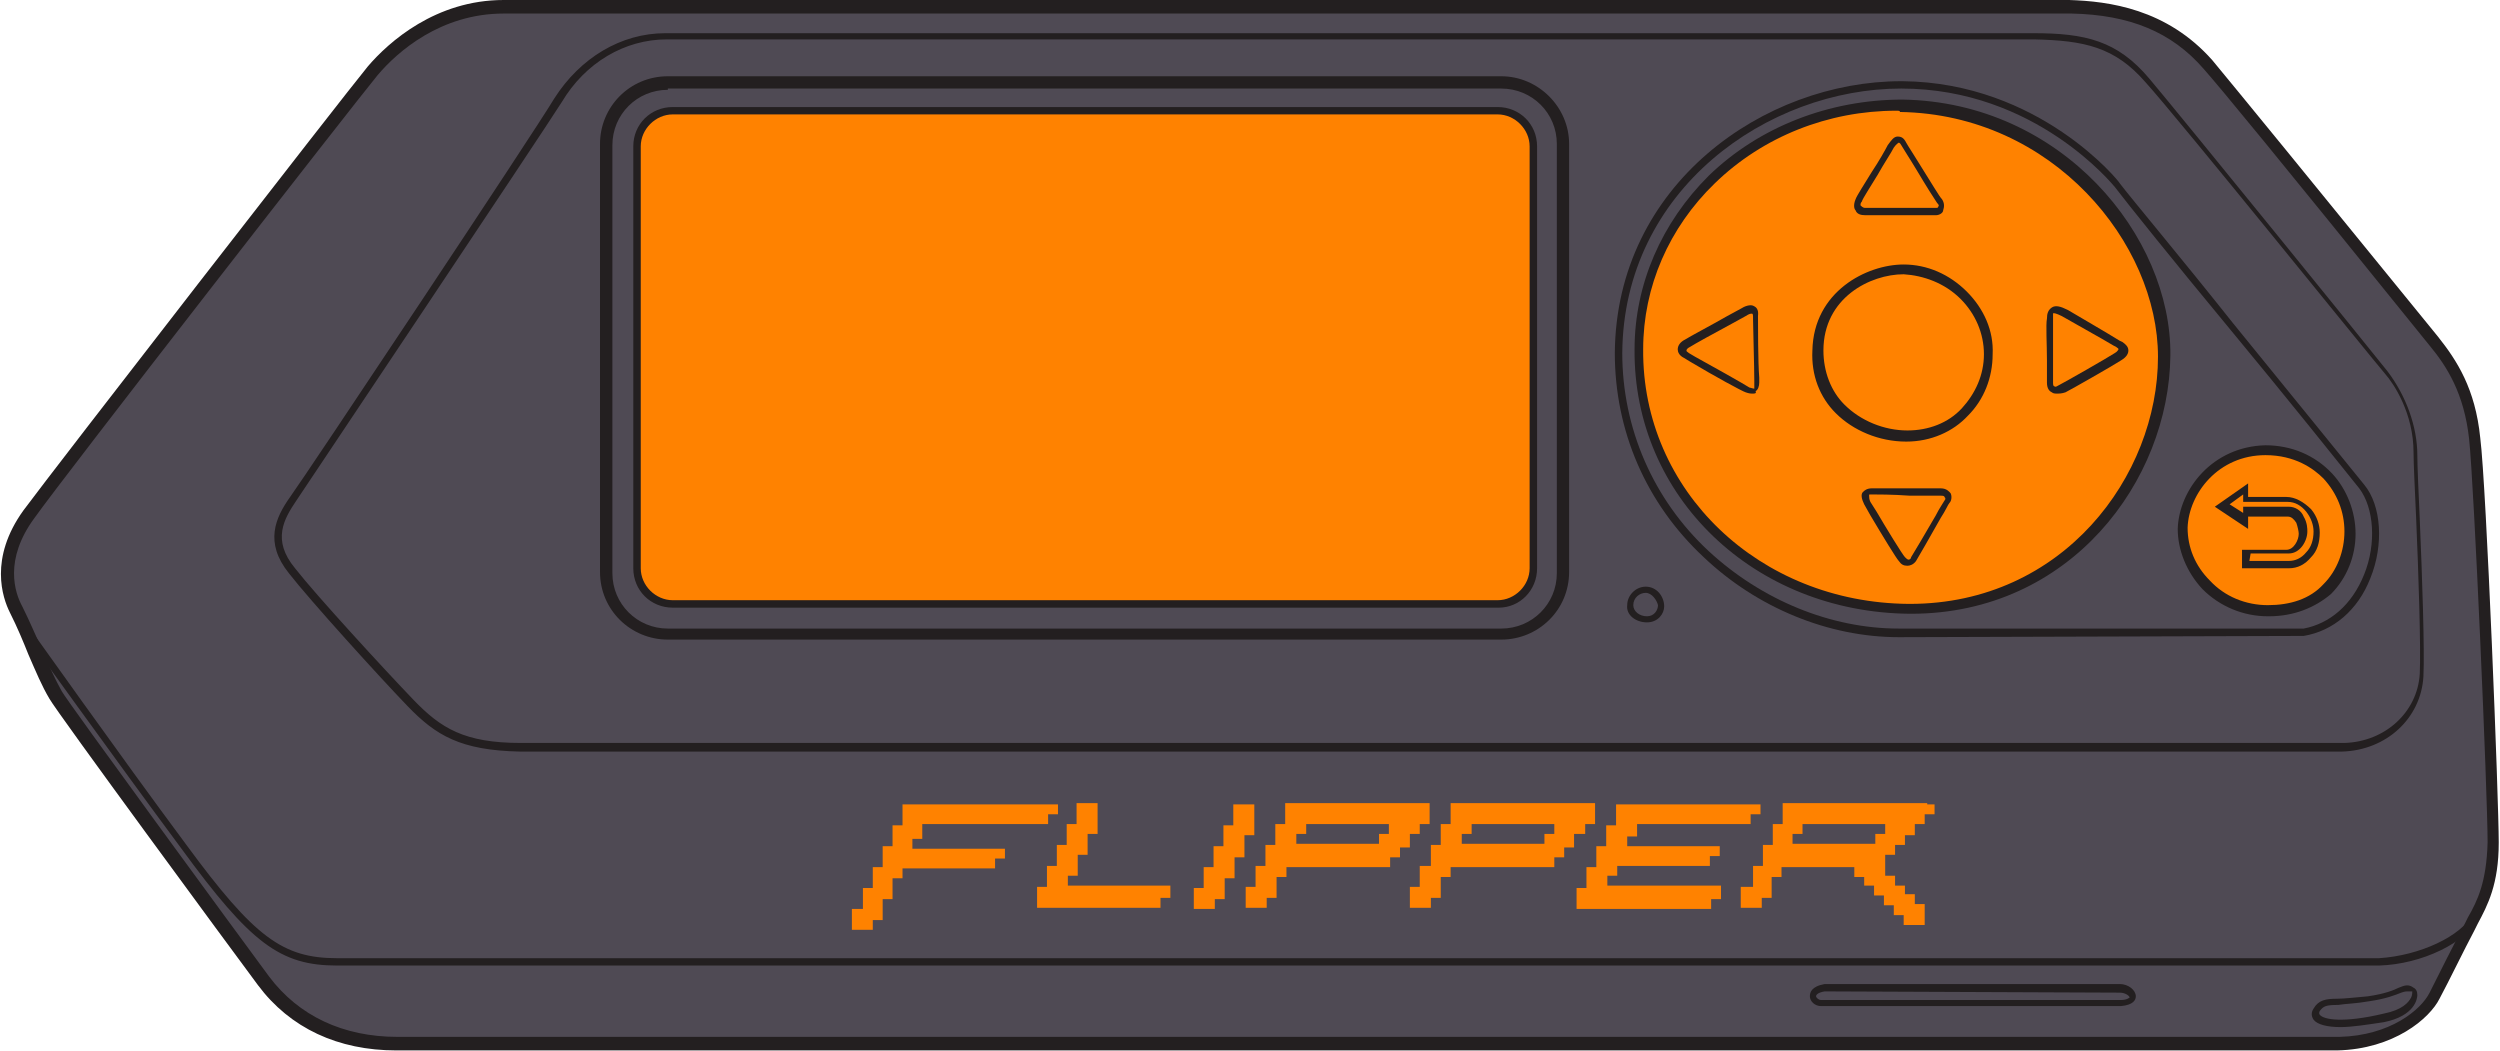
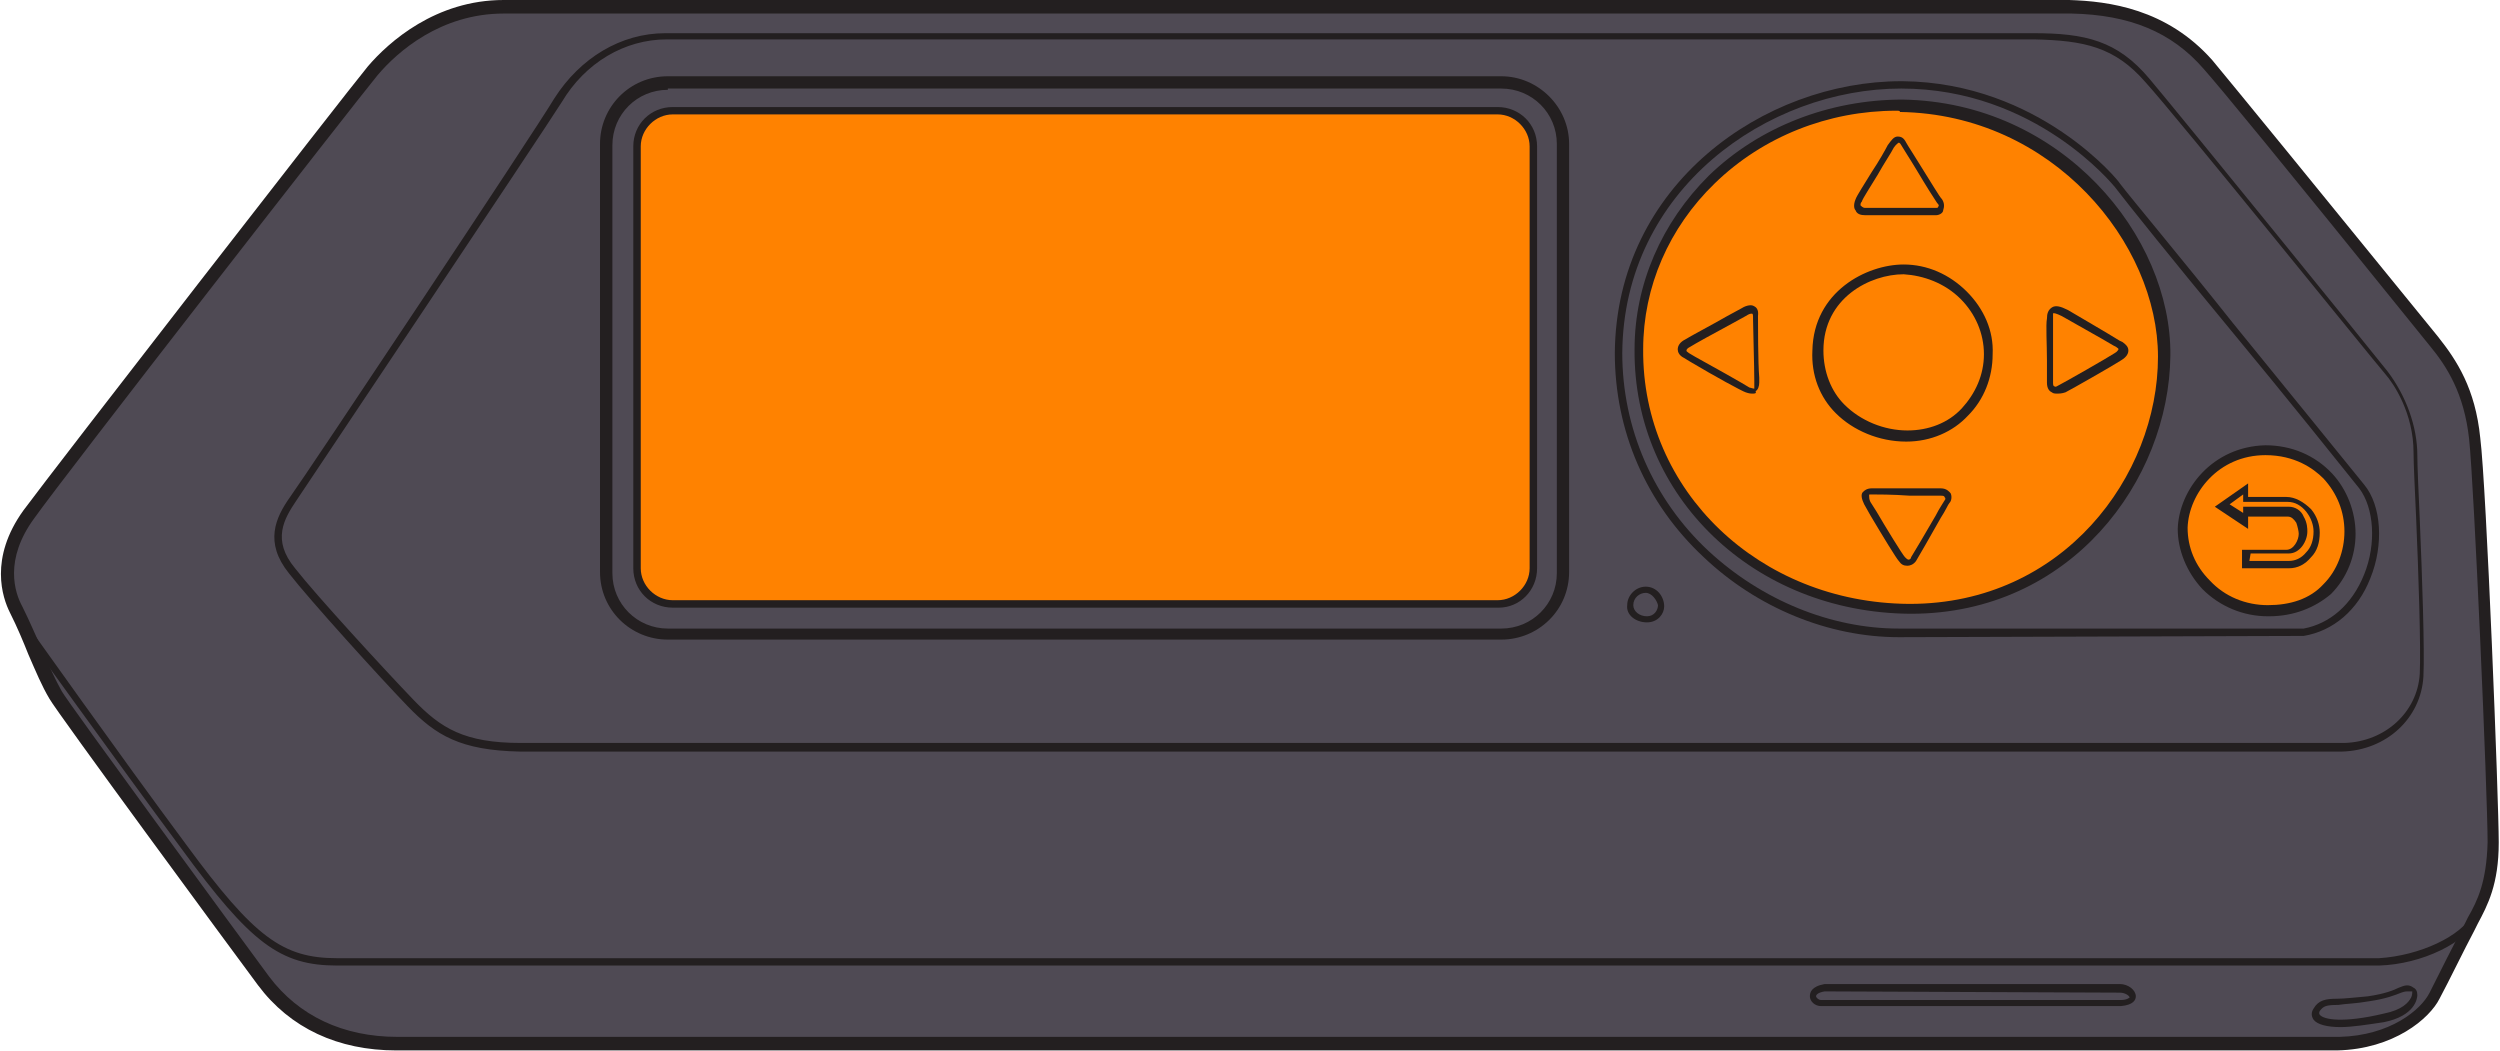
<svg xmlns="http://www.w3.org/2000/svg" viewBox="0 0 238 100" width="238" height="100">
  <g>
    <path d="M48.07,0.7H196.98C201.57,0.82 206.27,1.87 210.03,6.21C213.79,10.54 229.89,30.44 231.54,32.55C233.18,34.66 234.94,37.35 235.41,41.8C235.88,46.25 237.18,76.11 237.18,80.21C237.18,84.54 235.88,86.3 234.94,88.29C234,90.05 232.59,92.97 231.65,94.73C230.71,96.49 227.54,99.18 222.49,99.3H37.84C32.44,99.3 27.97,97.31 25.03,93.33C22.1,89.46 5.99,67.33 5.29,66.16C4.11,64.29 3.17,61.36 1.53,58.08C0.47,55.97 -0,52.69 2.7,48.95C5.52,45.2 33.03,9.6 35.49,6.79C37.96,3.86 42.19,0.59 48.07,0.7Z" fill="#4F4A54" />
    <path d="M37.73,100C32.2,100 27.62,97.89 24.56,93.79C21.86,90.16 5.41,67.8 4.7,66.51C4,65.34 3.41,63.93 2.7,62.3C2.23,61.12 1.65,59.72 0.94,58.31C0.24,56.91 -1.06,53.16 2.23,48.59C5.17,44.61 32.79,9.02 35.02,6.32C37.02,3.98 41.49,0 47.95,0H48.07H196.98C200.74,0.12 206.27,0.82 210.62,5.74C212.85,8.43 220.13,17.33 231.65,31.5L232.12,32.08C233.89,34.31 235.65,37 236.12,41.69C236.71,46.37 237.88,76.23 237.88,80.21C237.88,84.19 236.82,86.18 235.88,87.94C235.77,88.17 235.65,88.41 235.53,88.64C234.59,90.4 233.18,93.33 232.24,95.08C231.3,96.96 227.89,99.88 222.49,100H37.84C37.84,100 37.73,100 37.73,100ZM47.95,1.29C41.96,1.29 37.84,4.92 35.96,7.14C33.73,9.84 6.11,45.32 3.29,49.3C0.35,53.28 1.41,56.44 2.12,57.73C2.82,59.13 3.41,60.54 4,61.83C4.7,63.47 5.29,64.75 5.88,65.81C6.46,66.86 22.68,88.99 25.62,92.97C28.44,96.72 32.67,98.71 37.84,98.71H222.72C227.54,98.59 230.48,96.14 231.3,94.5C232.24,92.62 233.65,89.81 234.59,88.06C234.71,87.82 234.83,87.59 234.94,87.35C235.88,85.71 236.71,83.96 236.82,80.21C236.82,75.64 235.53,46.14 235.06,41.8C234.59,37.47 232.95,34.89 231.3,32.9L230.83,32.32C216.37,14.4 211.44,8.43 209.79,6.56C206.74,3.04 202.74,1.41 197.22,1.29H48.31C48.07,1.29 47.95,1.29 47.95,1.29Z" fill="#231F20" />
    <path d="M32.09,91.92C26.68,91.92 23.86,89.81 17.28,80.8C10.93,72.25 2.12,59.95 2,59.84L2.59,59.48C2.7,59.6 11.4,71.9 17.75,80.44C24.21,89.23 26.91,91.22 32.09,91.22H226.48C230.36,90.98 234.36,89.11 235.41,87L236,87.35C234.83,89.7 230.6,91.8 226.48,91.92H32.09V91.92Z" fill="#231F20" />
    <path d="M193.69,3.4C198.39,3.4 201.45,3.98 204.5,7.61C207.56,11.24 225.66,33.61 227.19,35.48C228.71,37.35 230.01,40.16 230.01,43.21C230.01,46.25 230.71,60.54 230.48,64.29C230.24,68.15 227.07,70.96 222.96,71.08H49.36C43.84,70.96 41.49,69.56 38.9,66.86C36.32,64.05 29.62,56.91 27.62,54.33C25.39,51.52 26.44,49.41 27.74,47.42C29.27,45.55 51.01,12.88 53.12,9.48C55.12,6.21 58.88,3.4 63.47,3.4H193.69Z" fill="#4F4A54" />
    <path d="M49.48,71.55C43.84,71.43 41.49,70.02 38.79,67.21C36.08,64.4 29.5,57.14 27.5,54.57C25.15,51.64 26.21,49.3 27.62,47.31C29.15,45.2 50.89,12.53 52.77,9.37C55.24,5.5 59.12,3.16 63.35,3.16H193.57C198.51,3.16 201.57,3.86 204.62,7.49C207.68,11.12 226.01,33.72 227.3,35.36C229.07,37.7 230.13,40.63 230.13,43.33C230.13,44.38 230.24,46.72 230.36,49.41C230.6,55.04 230.83,61.94 230.71,64.4C230.48,68.38 227.19,71.43 222.96,71.55H49.48ZM63.47,3.75C59.47,3.75 55.71,5.97 53.48,9.72C51.48,12.88 29.62,45.55 28.21,47.66C27.03,49.41 25.86,51.41 28.09,54.1C30.09,56.67 36.67,63.82 39.37,66.63C41.96,69.32 44.19,70.73 49.6,70.73H223.19C227.07,70.61 230.13,67.8 230.36,64.17C230.48,61.71 230.24,54.45 230.01,49.18C229.89,46.49 229.77,44.15 229.77,43.09C229.77,39.34 227.89,36.53 227.07,35.6C225.66,33.96 207.44,11.36 204.27,7.85C201.33,4.45 198.39,3.86 193.69,3.75H63.47Z" fill="#231F20" />
    <path d="M224.84,46.37C227.77,50.12 225.78,59.25 219.31,60.3H180.76C167.48,60.19 153.96,49.3 154.08,33.72C154.2,18.15 167.72,8.2 181.12,8.2C193.34,8.31 200.86,16.74 201.57,17.8C203.8,20.73 222.25,43.09 224.84,46.37Z" fill="#4F4A54" />
    <path d="M180.76,60.66C174.06,60.66 167.25,57.85 162.19,53.04C156.67,47.89 153.73,40.98 153.73,33.61C153.85,17.56 167.95,7.73 181,7.73H181.12C194.16,7.85 201.8,17.33 201.8,17.45C202.86,18.85 207.68,24.59 212.61,30.8C218.02,37.47 223.66,44.38 225.07,46.14C226.72,48.13 226.95,51.87 225.66,55.04C224.48,58.08 222.13,60.07 219.31,60.54L180.76,60.66ZM181,8.43C168.3,8.43 154.55,18.03 154.44,33.61C154.44,40.75 157.37,47.54 162.66,52.46C167.72,57.14 174.3,59.84 180.76,59.84H219.31C221.78,59.37 223.9,57.61 225.07,54.68C226.25,51.76 226.01,48.36 224.6,46.49C223.19,44.73 217.67,37.82 212.14,31.15C207.09,25.06 202.39,19.2 201.33,17.8C201.21,17.68 193.81,8.43 181,8.43Z" fill="#231F20" />
    <path d="M173.71,94.03H201.8C202.86,94.03 203.92,95.32 201.92,95.43H173.36C172.54,95.43 171.83,94.38 173.71,94.03Z" fill="#4F4A54" />
    <path d="M173.36,95.78C172.77,95.78 172.3,95.32 172.3,94.85C172.3,94.5 172.42,93.91 173.71,93.68H201.8C202.62,93.68 203.33,94.26 203.33,94.85C203.33,95.2 203.09,95.67 201.92,95.78H173.36ZM173.71,94.38C173.01,94.5 172.89,94.73 172.89,94.85C172.89,94.96 173.12,95.2 173.36,95.2H201.92C202.51,95.2 202.74,94.96 202.74,94.96C202.74,94.85 202.39,94.5 201.8,94.5L173.71,94.38Z" fill="#231F20" />
    <path d="M229.65,94.15C230.01,94.26 230.01,96.14 226.84,96.84C222.02,98.01 219.78,97.19 220.49,96.02C221.19,94.85 222.02,95.55 225.42,94.96C228.83,94.38 228.83,93.68 229.65,94.15Z" fill="#4F4A54" />
    <path d="M222.84,97.78C221.55,97.78 220.6,97.54 220.25,97.07C220.02,96.72 220.02,96.37 220.25,96.02C220.72,95.2 221.43,95.08 222.49,95.08C223.19,95.08 224.13,94.96 225.42,94.85C227.07,94.61 227.89,94.26 228.36,94.03C228.95,93.79 229.3,93.68 229.77,94.03C230.01,94.15 230.13,94.38 230.13,94.73C230.13,95.08 229.89,96.72 226.95,97.31C225.42,97.54 223.9,97.78 222.84,97.78ZM229.18,94.38C229.07,94.38 228.95,94.38 228.6,94.5C228.01,94.73 227.19,95.08 225.54,95.32C224.25,95.55 223.31,95.55 222.6,95.67C221.43,95.67 221.19,95.78 220.84,96.25C220.72,96.49 220.84,96.6 220.84,96.6C221.19,97.07 223.07,97.42 226.95,96.49C228.71,96.14 229.3,95.43 229.54,94.96C229.65,94.73 229.65,94.5 229.65,94.38C229.42,94.38 229.3,94.38 229.18,94.38Z" fill="#231F20" />
    <path d="M181,10.07C195.34,10.3 206.03,22.13 206.03,33.96C205.91,46.37 196.04,58.08 181.7,58.08C167.36,57.96 155.85,47.31 155.96,33.37C156.08,20.02 167.72,9.84 181,10.07Z" fill="#FF8200" />
    <path d="M181.94,58.43H181.82C167.01,58.31 155.49,47.31 155.61,33.26C155.61,27.05 158.2,21.19 162.66,16.74C167.48,12.06 174.18,9.48 181.12,9.48C196.28,9.72 206.74,22.48 206.62,33.84C206.5,45.78 197.1,58.43 181.94,58.43ZM180.53,10.54C174.06,10.54 167.83,13 163.25,17.45C158.9,21.66 156.43,27.28 156.43,33.26C156.32,46.72 167.48,57.38 181.7,57.49H181.82C196.39,57.49 205.44,45.32 205.44,33.96C205.44,23.19 195.45,10.89 180.88,10.66C180.88,10.54 180.76,10.54 180.53,10.54Z" fill="#231F20" />
    <path d="M215.55,42.74C220.6,42.74 223.66,46.84 223.66,50.59C223.66,54.22 221.08,58.08 215.9,58.08C210.97,57.96 207.79,53.98 207.79,50.23C207.91,46.49 211.09,42.86 215.55,42.74Z" fill="#FF8200" />
    <path d="M216.02,58.67H215.9C213.55,58.67 211.32,57.73 209.68,56.09C208.15,54.45 207.32,52.34 207.32,50.35C207.44,46.6 210.62,42.51 215.67,42.39C218.14,42.39 220.37,43.33 222.02,45.08C223.43,46.6 224.25,48.71 224.25,50.82C224.25,52.93 223.43,55.03 221.9,56.56C220.37,57.85 218.37,58.67 216.02,58.67ZM215.67,43.33C211.2,43.33 208.38,46.96 208.26,50.23C208.26,52.11 208.97,53.86 210.38,55.27C211.79,56.79 213.79,57.61 215.9,57.61C218.02,57.61 219.9,57.03 221.19,55.62C222.49,54.33 223.19,52.46 223.19,50.59C223.19,48.71 222.49,46.96 221.19,45.55C220.25,44.61 218.49,43.33 215.67,43.33Z" fill="#231F20" />
    <path d="M181.59,53.86C181.23,53.86 181,53.75 180.76,53.4C180.53,53.16 179.24,51.05 178.06,49.06L177.47,48.01C177.24,47.54 177.12,47.07 177.35,46.84C177.47,46.72 177.71,46.49 178.18,46.49C178.65,46.49 180.29,46.49 181.82,46.49C183.11,46.49 184.41,46.49 184.76,46.49C185.35,46.49 185.58,46.84 185.7,46.96C185.82,47.19 185.82,47.66 185.58,47.89C185.46,48.01 185.23,48.59 184.76,49.3C183.7,51.17 182.64,53.04 182.41,53.4C182.17,53.75 181.82,53.86 181.59,53.86ZM178.06,47.07C177.94,47.07 177.94,47.07 177.94,47.19C177.94,47.31 177.94,47.54 178.06,47.78L178.65,48.71C179.47,50.12 181.12,52.81 181.35,53.04C181.47,53.16 181.59,53.28 181.7,53.28C181.82,53.28 181.94,53.16 181.94,53.04C182.17,52.69 183.47,50.47 184.29,49.06C184.64,48.36 184.99,47.89 185.11,47.66C185.23,47.54 185.23,47.42 185.11,47.31C185.11,47.19 184.88,47.19 184.76,47.19C184.41,47.19 183.23,47.19 181.82,47.19C180.18,47.07 178.65,47.07 178.06,47.07Z" fill="#231F20" />
    <path d="M166.89,37.47C166.66,37.47 166.54,37.47 166.19,37.35C165.84,37.24 163.25,35.83 160.9,34.43L160.31,34.07C159.84,33.84 159.72,33.49 159.72,33.26C159.72,32.9 159.96,32.55 160.43,32.32C160.78,32.08 163.01,30.91 164.43,30.09L165.72,29.39C166.07,29.16 166.66,28.92 167.01,29.16C167.48,29.39 167.36,29.98 167.36,30.09C167.36,30.8 167.36,34.54 167.48,35.95V36.42C167.48,36.77 167.36,37.12 167.13,37.24C167.25,37.47 167.01,37.47 166.89,37.47ZM166.78,29.86C166.66,29.86 166.54,29.86 166.19,30.09L164.9,30.8C163.37,31.62 161.25,32.79 160.9,33.02C160.66,33.14 160.55,33.26 160.55,33.37C160.55,33.49 160.66,33.49 160.78,33.61L161.37,33.96C162.66,34.66 166.19,36.65 166.54,36.89C166.89,37 167.01,37 167.01,37C167.01,37 167.01,36.89 167.01,36.77V36.3C167.01,34.89 166.89,31.15 166.89,30.44H167.25H166.89C166.89,29.98 166.89,29.86 166.78,29.86Z" fill="#231F20" />
    <path d="M195.81,37.47C195.69,37.47 195.45,37.47 195.34,37.35C195.1,37.24 194.87,37 194.87,36.42C194.87,36.07 194.87,35.25 194.87,34.31C194.87,32.79 194.75,30.91 194.87,30.33C194.87,29.86 194.98,29.51 195.34,29.27C195.69,29.04 196.16,29.16 196.86,29.51C197.45,29.86 200.86,31.85 201.8,32.44L202.04,32.55C202.39,32.79 202.62,33.02 202.62,33.37C202.62,33.61 202.51,33.96 201.92,34.31C201.21,34.78 197.1,37.12 196.63,37.35C196.28,37.47 196.04,37.47 195.81,37.47ZM195.45,30.33C195.45,31.03 195.45,32.79 195.45,34.31C195.45,35.25 195.45,36.07 195.45,36.42C195.45,36.53 195.45,36.77 195.57,36.77C195.69,36.89 195.81,36.77 196.04,36.65C196.51,36.42 200.63,34.07 201.33,33.61C201.57,33.49 201.68,33.26 201.68,33.26C201.68,33.14 201.57,33.14 201.45,33.02L201.21,32.9C200.27,32.32 196.86,30.44 196.28,30.09C195.81,29.86 195.45,29.74 195.45,29.86C195.45,29.86 195.45,30.09 195.45,30.33Z" fill="#231F20" />
    <path d="M184.29,20.49C183.94,20.49 179.59,20.49 178.18,20.49H177.59C177.12,20.49 176.77,20.37 176.65,20.02C176.53,19.91 176.41,19.55 176.65,18.97C176.77,18.62 177.47,17.56 178.18,16.39C178.88,15.34 179.47,14.29 179.71,13.82C180.06,13.35 180.29,13 180.65,13C181,13 181.23,13.11 181.47,13.58C181.59,13.82 182.29,14.87 183,16.04C183.82,17.33 184.64,18.74 184.88,18.97C185.11,19.32 185.11,19.67 184.99,20.02C184.99,20.26 184.64,20.49 184.29,20.49ZM177.59,19.79H178.18C180.88,19.79 184.05,19.79 184.29,19.79C184.41,19.79 184.52,19.79 184.52,19.67C184.64,19.55 184.52,19.44 184.41,19.32C184.17,18.97 183.35,17.68 182.52,16.28C181.82,15.11 181.12,14.05 181,13.82C180.88,13.58 180.76,13.58 180.76,13.58C180.76,13.58 180.53,13.7 180.29,14.05C180.06,14.52 179.35,15.57 178.76,16.63C178.06,17.8 177.35,18.85 177.24,19.2C177.12,19.32 177.12,19.44 177.12,19.55C177.35,19.79 177.47,19.79 177.59,19.79Z" fill="#231F20" />
    <path d="M217.9,54.1H213.44V52.34H217.67C218.37,52.34 218.84,51.41 218.84,50.82C218.84,50.59 218.73,50.12 218.61,49.77C218.37,49.41 218.14,49.18 217.79,49.18H214.02V50.35L210.85,48.24L214.02,46.02V47.31H217.67C218.49,47.31 219.31,47.78 220.02,48.48C220.6,49.18 220.84,50 220.84,50.7C220.84,51.64 220.6,52.46 220.02,53.04C219.43,53.75 218.73,54.1 217.9,54.1ZM214.14,53.4H217.9C218.49,53.4 219.08,53.16 219.55,52.58C220.02,52.11 220.25,51.41 220.25,50.59C220.25,50 220.02,49.3 219.55,48.71C219.08,48.13 218.49,47.78 217.79,47.78H213.55V47.07L212.26,48.01L213.55,48.83V48.24H217.9C218.49,48.24 219.08,48.59 219.31,49.18C219.66,49.77 219.66,50.35 219.66,50.59C219.66,51.52 218.96,52.69 217.9,52.69H214.26L214.14,53.4Z" fill="#231F20" />
    <path d="M156.67,56.09C157.49,56.09 158.2,56.91 158.2,57.61C158.2,58.2 157.73,59.02 156.79,58.9C155.85,58.78 155.14,58.31 155.14,57.49C155.14,56.79 155.73,56.09 156.67,56.09Z" fill="#4F4A54" />
    <path d="M156.79,59.25C155.73,59.25 154.79,58.55 154.91,57.61C154.91,56.67 155.73,55.85 156.67,55.85C157.73,55.85 158.43,56.79 158.43,57.73C158.43,58.43 157.84,59.25 156.79,59.25ZM156.67,56.44C156.08,56.44 155.49,56.91 155.49,57.61C155.49,58.2 156.08,58.67 156.79,58.67C157.49,58.67 157.84,58.08 157.84,57.61C157.73,57.14 157.26,56.44 156.67,56.44Z" fill="#231F20" />
    <path d="M181.47,42.04C178.88,42.04 176.41,40.98 174.77,39.34C173.24,37.82 172.42,35.71 172.54,33.37C172.65,27.75 177.71,25.18 181.23,25.18C183.47,25.18 185.58,26.11 187.23,27.75C188.87,29.39 189.81,31.5 189.7,33.72C189.7,35.95 188.87,38.06 187.34,39.58C185.93,41.1 183.82,42.04 181.47,42.04ZM181.23,26.11C178.06,26.11 173.59,28.34 173.59,33.37C173.59,35.36 174.3,37.24 175.59,38.52C177.12,40.05 179.35,40.98 181.59,40.98C183.58,40.98 185.46,40.28 186.76,38.88C188.05,37.47 188.87,35.71 188.87,33.72C188.87,31.73 188.05,29.86 186.64,28.45C185.11,26.93 183.11,26.23 181.23,26.11Z" fill="#231F20" />
    <path d="M142.92,60.3H63.58C60.41,60.3 57.71,57.73 57.71,54.45V13.7C57.71,10.54 60.29,7.85 63.58,7.85H142.92C146.09,7.85 148.79,10.42 148.79,13.7V54.45C148.79,57.73 146.21,60.3 142.92,60.3Z" fill="#4F4A54" />
    <path d="M142.92,60.89H63.58C60.06,60.89 57.12,58.08 57.12,54.45V13.7C57.12,10.19 59.94,7.26 63.58,7.26H142.92C146.44,7.26 149.38,10.19 149.38,13.7V54.45C149.38,58.08 146.44,60.89 142.92,60.89ZM63.58,8.55C60.65,8.55 58.3,10.89 58.3,13.82V54.57C58.3,57.49 60.65,59.84 63.58,59.84H142.92C145.86,59.84 148.21,57.49 148.21,54.57V13.7C148.21,10.77 145.86,8.43 142.92,8.43H63.58V8.55Z" fill="#231F20" />
    <path d="M142.68,57.49H64.05C62.17,57.49 60.65,55.97 60.65,54.1V13.93C60.65,12.06 62.17,10.54 64.05,10.54H142.57C144.45,10.54 145.97,12.06 145.97,13.93V54.1C146.09,55.97 144.56,57.49 142.68,57.49Z" fill="#FF8200" />
    <path d="M142.68,57.85H64.05C61.94,57.85 60.29,56.21 60.29,54.1V13.93C60.29,11.83 61.94,10.19 64.05,10.19H142.57C144.68,10.19 146.33,11.83 146.33,13.93V54.1C146.33,56.21 144.68,57.85 142.68,57.85ZM64.05,10.89C62.41,10.89 61,12.3 61,13.93V54.1C61,55.74 62.41,57.14 64.05,57.14H142.57C144.21,57.14 145.62,55.74 145.62,54.1V13.93C145.62,12.3 144.21,10.89 142.57,10.89H64.05Z" fill="#231F20" />
-     <path d="M109.54,84.31C106.95,84.31 104.25,84.31 101.66,84.31V83.37H102.6C102.6,82.9 102.6,81.85 102.6,81.38H103.54C103.54,80.91 103.54,79.86 103.54,79.39H104.49C104.49,78.57 104.49,77.28 104.49,76.46C104.01,76.46 102.96,76.46 102.49,76.46C102.49,76.93 102.49,77.99 102.49,78.45H101.55C101.55,78.92 101.55,79.98 101.55,80.44H100.61C100.61,80.91 100.61,81.97 100.61,82.44H99.67C99.67,82.9 99.67,83.96 99.67,84.43H98.73C98.73,84.89 98.73,85.95 98.73,86.42C102.6,86.42 106.6,86.42 110.48,86.42V85.48H111.42V84.31C111.07,84.31 110.13,84.31 109.54,84.31Z" fill="#FF8200" />
-     <path d="M118.47,80.44V79.51H119.41C119.41,78.69 119.41,77.4 119.41,76.58C118.94,76.58 117.88,76.58 117.41,76.58C117.41,77.05 117.41,78.1 117.41,78.57H116.47C116.47,79.04 116.47,80.09 116.47,80.56H115.53C115.53,81.03 115.53,82.08 115.53,82.55H114.59C114.59,83.02 114.59,84.07 114.59,84.54H113.65C113.65,85.01 113.65,86.07 113.65,86.53C114.12,86.53 115.18,86.53 115.65,86.53V85.6H116.59C116.59,85.13 116.59,84.07 116.59,83.61H117.53C117.53,83.14 117.53,82.08 117.53,81.62H118.47V80.44Z" fill="#FF8200" />
-     <path d="M149.97,79.39H150.91V78.45H151.85C151.85,77.99 151.85,76.93 151.85,76.46C147.27,76.46 142.68,76.46 138.1,76.46C138.1,76.93 138.1,77.99 138.1,78.45H137.16C137.16,78.92 137.16,79.98 137.16,80.44H136.22C136.22,80.91 136.22,81.97 136.22,82.44H135.16C135.16,82.9 135.16,83.96 135.16,84.43H134.22C134.22,84.89 134.22,85.95 134.22,86.42C134.69,86.42 135.75,86.42 136.22,86.42V85.48H137.16C137.16,85.01 137.16,83.96 137.16,83.49H138.1V82.55C141.39,82.55 144.68,82.55 147.97,82.55V81.62H148.91V80.68H149.85V79.39H149.97ZM147.97,79.39H147.03V80.33C144.45,80.33 141.74,80.33 139.16,80.33V79.39H140.1V78.45C142.68,78.45 145.39,78.45 147.97,78.45V79.39Z" fill="#FF8200" />
-     <path d="M134.22,79.39H135.16V78.45H136.1C136.1,77.99 136.1,76.93 136.1,76.46C131.52,76.46 126.93,76.46 122.35,76.46C122.35,76.93 122.35,77.99 122.35,78.45H121.41C121.41,78.92 121.41,79.98 121.41,80.44H120.47C120.47,80.91 120.47,81.97 120.47,82.44H119.53C119.53,82.9 119.53,83.96 119.53,84.43H118.59C118.59,84.89 118.59,85.95 118.59,86.42C119.06,86.42 120.12,86.42 120.59,86.42V85.48H121.53C121.53,85.01 121.53,83.96 121.53,83.49H122.47V82.55C125.76,82.55 129.05,82.55 132.34,82.55V81.62H133.28V80.68H134.22V79.39ZM132.22,79.39H131.28V80.33C128.7,80.33 125.99,80.33 123.41,80.33V79.39H124.35V78.45C126.93,78.45 129.64,78.45 132.22,78.45V79.39Z" fill="#FF8200" />
-     <path d="M166.66,78.45V77.52H167.6V76.58C163.01,76.58 158.43,76.58 153.85,76.58C153.85,77.05 153.85,78.1 153.85,78.57H152.91C152.91,79.04 152.91,80.09 152.91,80.56H151.97C151.97,81.03 151.97,82.08 151.97,82.55H151.03C151.03,83.02 151.03,84.07 151.03,84.54H150.09C150.09,85.01 150.09,86.07 150.09,86.53C154.32,86.53 158.67,86.53 162.9,86.53V85.6H163.84V84.31C160.31,84.31 156.55,84.31 153.02,84.31V83.37H153.96V82.44C156.9,82.44 159.84,82.44 162.78,82.44V81.5H163.72V80.56C160.78,80.56 157.84,80.56 154.91,80.56V79.63H155.85V78.45C159.49,78.45 163.13,78.45 166.66,78.45Z" fill="#FF8200" />
-     <path d="M99.78,78.45V77.52H100.72V76.58C95.79,76.58 90.85,76.58 85.92,76.58C85.92,77.05 85.92,78.1 85.92,78.57H84.97C84.97,79.04 84.97,80.09 84.97,80.56H84.03C84.03,81.03 84.03,82.08 84.03,82.55H83.09C83.09,83.02 83.09,84.07 83.09,84.54H82.15C82.15,85.01 82.15,86.07 82.15,86.53H81.1C81.1,87 81.1,88.06 81.1,88.52C81.57,88.52 82.62,88.52 83.09,88.52V87.59H84.03C84.03,87.12 84.03,86.07 84.03,85.6H84.97C84.97,85.13 84.97,84.07 84.97,83.61H85.92V82.67C88.85,82.67 91.79,82.67 94.73,82.67V81.73H95.67V80.8C92.73,80.8 89.79,80.8 86.86,80.8V79.86H87.8V78.45C91.91,78.45 95.91,78.45 99.78,78.45Z" fill="#FF8200" />
-     <path d="M183.47,76.46C178.88,76.46 174.3,76.46 169.71,76.46C169.71,76.93 169.71,77.99 169.71,78.45H168.77C168.77,78.92 168.77,79.98 168.77,80.44H167.83C167.83,80.91 167.83,81.97 167.83,82.44H166.89C166.89,82.9 166.89,83.96 166.89,84.43H165.72C165.72,84.89 165.72,85.95 165.72,86.42C166.19,86.42 167.25,86.42 167.72,86.42V85.48H168.66C168.66,85.01 168.66,83.96 168.66,83.49H169.6V82.55C171.83,82.55 174.18,82.55 176.53,82.55V83.49H177.47V84.31H178.41V85.25H179.35V86.18H180.29V87.12H181.23V88.06C181.7,88.06 182.76,88.06 183.23,88.06C183.23,87.59 183.23,86.53 183.23,86.07H182.29V85.13H181.35V84.31H180.41V83.37H179.47C179.47,82.9 179.47,81.85 179.47,81.38H180.41V80.44H181.35V79.51H182.29V78.45H183.23V77.52H184.17V76.58H183.47V76.46ZM179.47,79.39H178.53V80.33C175.94,80.33 173.24,80.33 170.65,80.33V79.39H171.6V78.45C174.18,78.45 176.88,78.45 179.47,78.45V79.39Z" fill="#FF8200" />
  </g>
</svg>
